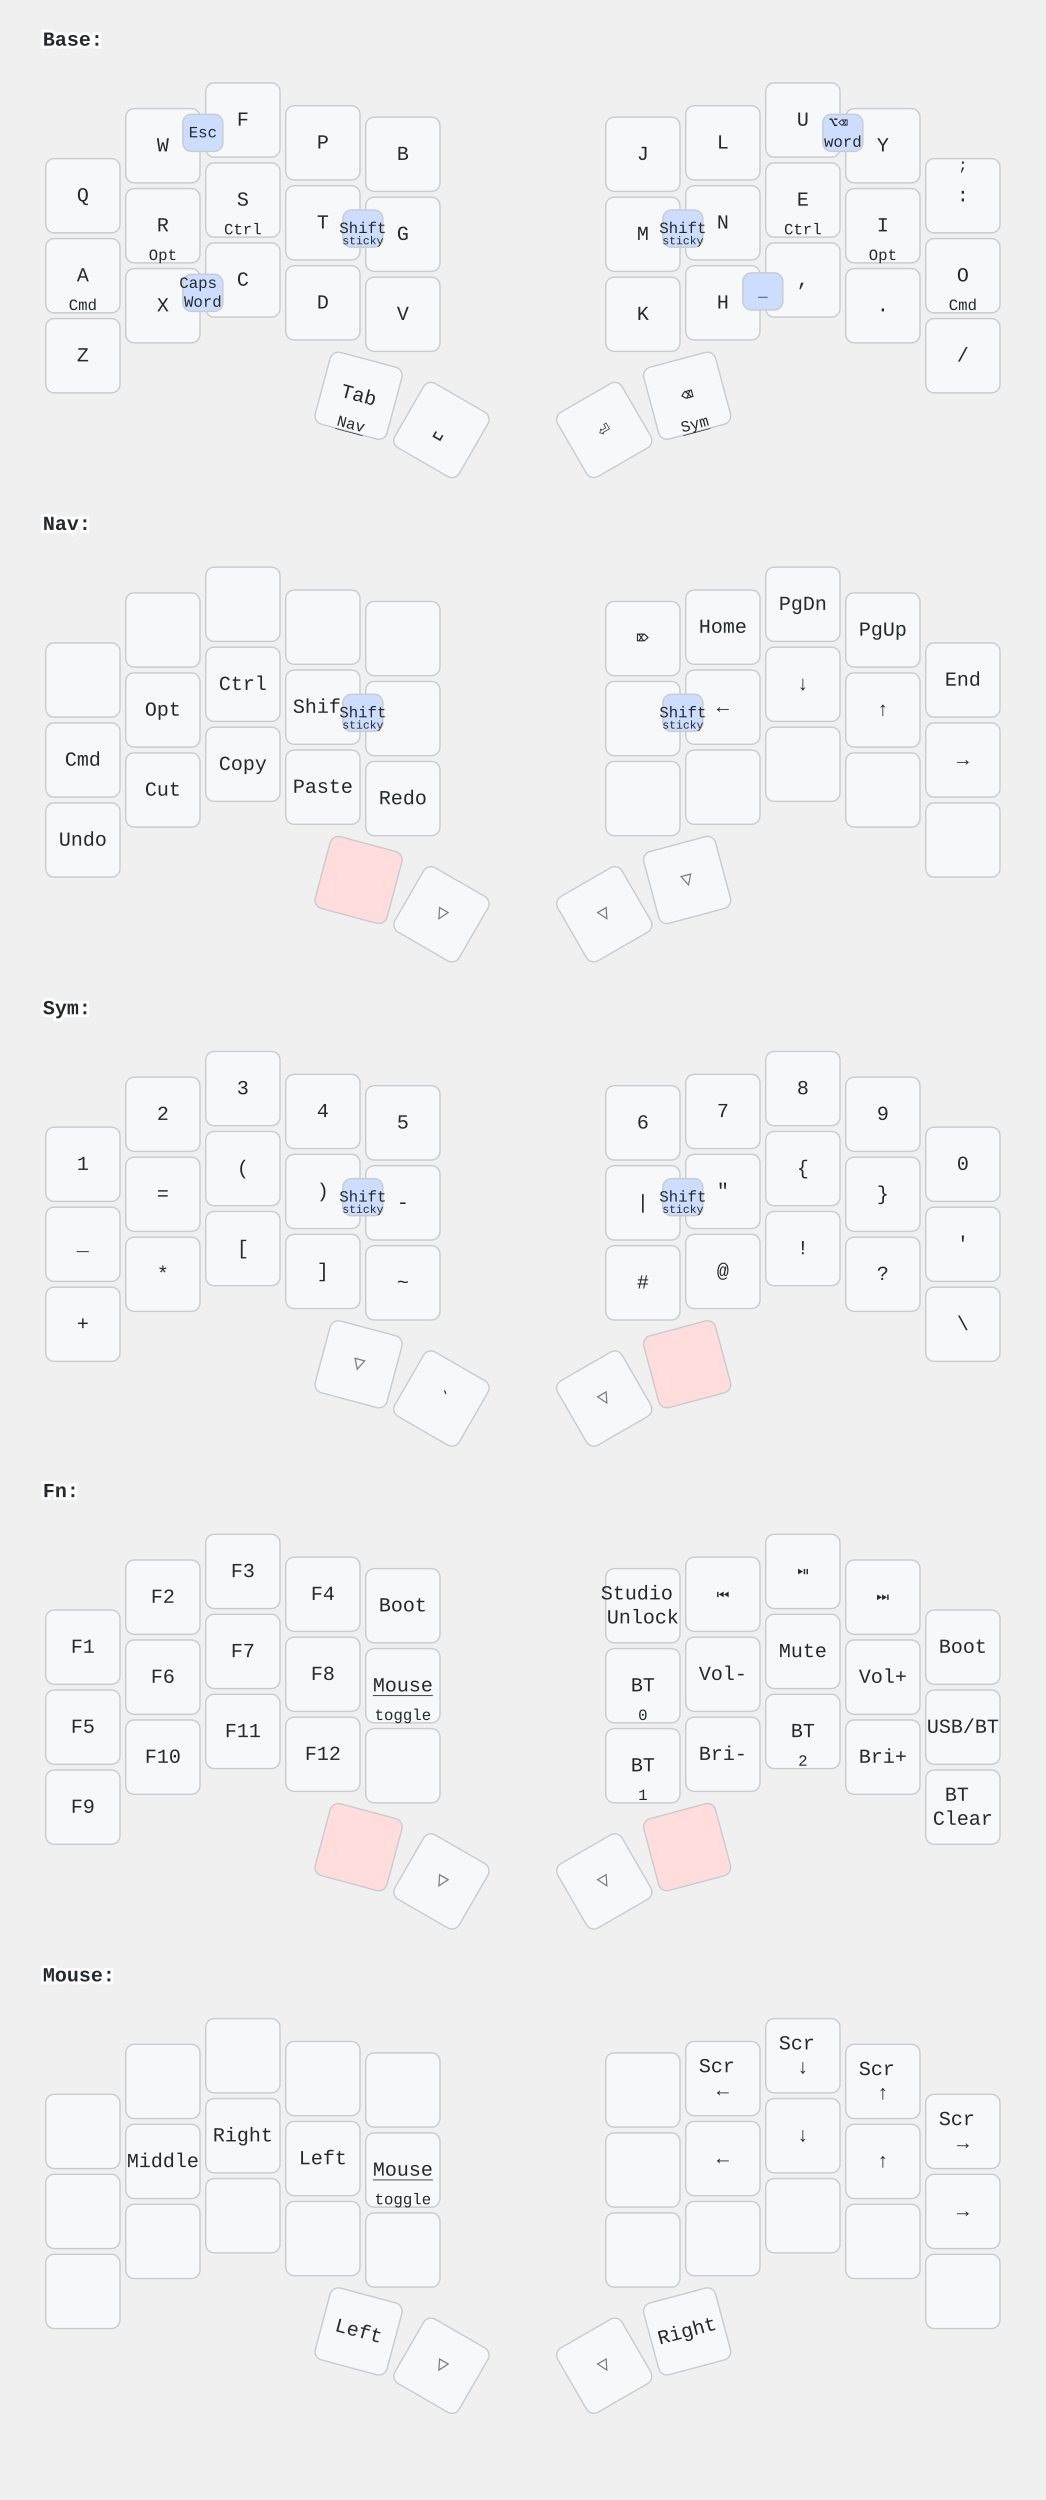
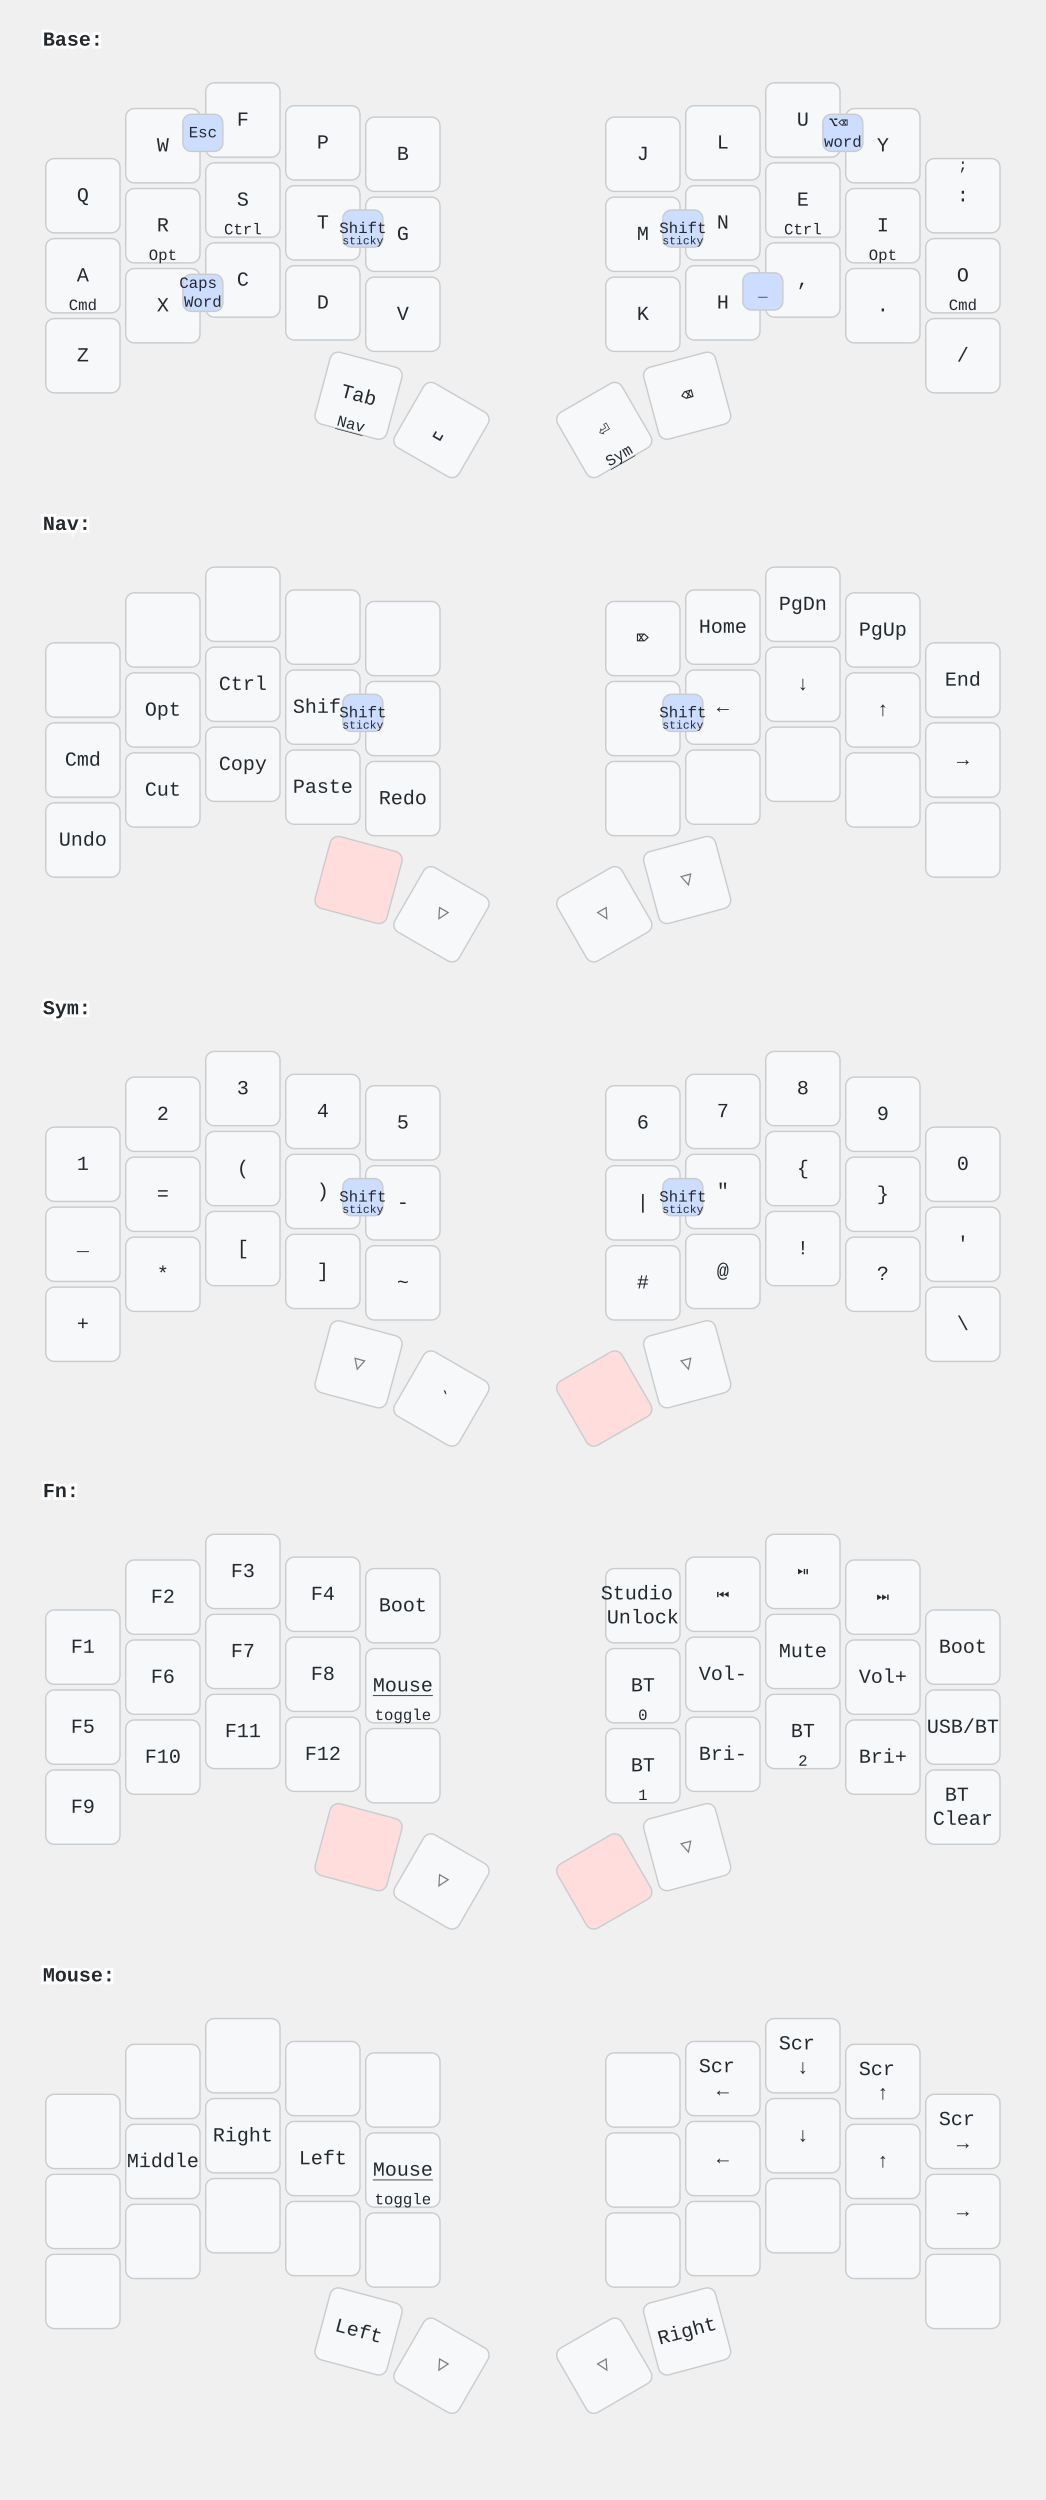
<svg xmlns="http://www.w3.org/2000/svg" width="732" height="1750" viewBox="0 0 732 1750" class="keymap">
  <style>/* inherit to force styles through use tags */
svg path {
    fill: inherit;
}

/* font and background color specifications */
svg.keymap {
    font-family: SFMono-Regular,Consolas,Liberation Mono,Menlo,monospace;
    font-size: 14px;
    font-kerning: normal;
    text-rendering: optimizeLegibility;
    fill: #24292e;
}

/* default key styling */
rect.key {
    fill: #f6f8fa;
}

rect.key, rect.combo {
    stroke: #c9cccf;
    stroke-width: 1;
}

/* default key side styling, only used is draw_key_sides is set */
rect.side {
    filter: brightness(90%);
}

/* color accent for combo boxes */
rect.combo, rect.combo-separate {
    fill: #cdf;
}

/* color accent for held keys */
rect.held, rect.combo.held {
    fill: #fdd;
}

/* color accent for ghost (optional) keys */
rect.ghost, rect.combo.ghost {
    stroke-dasharray: 4, 4;
    stroke-width: 2;
}

text {
    text-anchor: middle;
    dominant-baseline: middle;
}

/* styling for layer labels */
text.label {
    font-weight: bold;
    text-anchor: start;
    stroke: white;
    stroke-width: 4;
    paint-order: stroke;
}

/* styling for optional footer */
text.footer {
    text-anchor: end;
    dominant-baseline: auto;
    stroke: white;
    stroke-width: 4;
    paint-order: stroke;
}

/* styling for combo tap, and key non-tap label text */
text.combo, text.hold, text.shifted, text.left, text.right, text.tl, text.tr, text.bl, text.br {
    font-size: 11px;
}

text.hold, text.bl, text.br {
    text-anchor: middle;
    dominant-baseline: auto;
}

text.shifted, text.tl, text.tr {
    text-anchor: middle;
    dominant-baseline: hanging;
}

text.left, text.tl, text.bl {
    text-anchor: start;
}

text.right, text.tr, text.br {
    text-anchor: end;
}

text.layer-activator {
    text-decoration: underline;
}

/* styling for hold/shifted label text in combo box */
text.combo.hold, text.combo.shifted, text.combo.left, text.combo.right {
    font-size: 8px;
}

/* lighter symbol for transparent keys */
text.trans {
    fill: #7b7e81;
}

/* styling for combo dendrons */
path.combo {
    stroke-width: 1;
    stroke: gray;
    fill: none;
}

/* Start Tabler Icons Cleanup */
/* cannot use height/width with glyphs */
.icon-tabler &gt; path {
    fill: inherit;
    stroke: inherit;
    stroke-width: 2;
}
/* hide tabler's default box */
.icon-tabler &gt; path[stroke="none"][fill="none"] {
    visibility: hidden;
}
/* End Tabler Icons Cleanup */
</style>
  <g transform="translate(30, 0)" class="layer-Base">
    <text x="0" y="28" class="label" id="Base">Base:</text>
    <g transform="translate(0, 56)">
      <g transform="translate(28, 81)" class="key keypos-0">
        <rect rx="6" ry="6" x="-26" y="-26" width="52" height="52" class="key" />
        <text x="0" y="0" class="key tap">Q</text>
      </g>
      <g transform="translate(84, 46)" class="key keypos-1">
        <rect rx="6" ry="6" x="-26" y="-26" width="52" height="52" class="key" />
        <text x="0" y="0" class="key tap">W</text>
      </g>
      <g transform="translate(140, 28)" class="key keypos-2">
        <rect rx="6" ry="6" x="-26" y="-26" width="52" height="52" class="key" />
        <text x="0" y="0" class="key tap">F</text>
      </g>
      <g transform="translate(196, 44)" class="key keypos-3">
        <rect rx="6" ry="6" x="-26" y="-26" width="52" height="52" class="key" />
        <text x="0" y="0" class="key tap">P</text>
      </g>
      <g transform="translate(252, 52)" class="key keypos-4">
        <rect rx="6" ry="6" x="-26" y="-26" width="52" height="52" class="key" />
        <text x="0" y="0" class="key tap">B</text>
      </g>
      <g transform="translate(420, 52)" class="key keypos-5">
        <rect rx="6" ry="6" x="-26" y="-26" width="52" height="52" class="key" />
        <text x="0" y="0" class="key tap">J</text>
      </g>
      <g transform="translate(476, 44)" class="key keypos-6">
        <rect rx="6" ry="6" x="-26" y="-26" width="52" height="52" class="key" />
        <text x="0" y="0" class="key tap">L</text>
      </g>
      <g transform="translate(532, 28)" class="key keypos-7">
        <rect rx="6" ry="6" x="-26" y="-26" width="52" height="52" class="key" />
        <text x="0" y="0" class="key tap">U</text>
      </g>
      <g transform="translate(588, 46)" class="key keypos-8">
        <rect rx="6" ry="6" x="-26" y="-26" width="52" height="52" class="key" />
        <text x="0" y="0" class="key tap">Y</text>
      </g>
      <g transform="translate(644, 81)" class="key keypos-9">
        <rect rx="6" ry="6" x="-26" y="-26" width="52" height="52" class="key" />
        <text x="0" y="0" class="key tap">:</text>
        <text x="0" y="-24" class="key shifted">;</text>
      </g>
      <g transform="translate(28, 137)" class="key keypos-10">
        <rect rx="6" ry="6" x="-26" y="-26" width="52" height="52" class="key" />
        <text x="0" y="0" class="key tap">A</text>
        <text x="0" y="24" class="key hold">Cmd</text>
      </g>
      <g transform="translate(84, 102)" class="key keypos-11">
        <rect rx="6" ry="6" x="-26" y="-26" width="52" height="52" class="key" />
        <text x="0" y="0" class="key tap">R</text>
        <text x="0" y="24" class="key hold">Opt</text>
      </g>
      <g transform="translate(140, 84)" class="key keypos-12">
        <rect rx="6" ry="6" x="-26" y="-26" width="52" height="52" class="key" />
        <text x="0" y="0" class="key tap">S</text>
        <text x="0" y="24" class="key hold">Ctrl</text>
      </g>
      <g transform="translate(196, 100)" class="key keypos-13">
        <rect rx="6" ry="6" x="-26" y="-26" width="52" height="52" class="key" />
        <text x="0" y="0" class="key tap">T</text>
      </g>
      <g transform="translate(252, 108)" class="key keypos-14">
        <rect rx="6" ry="6" x="-26" y="-26" width="52" height="52" class="key" />
        <text x="0" y="0" class="key tap">G</text>
      </g>
      <g transform="translate(420, 108)" class="key keypos-15">
        <rect rx="6" ry="6" x="-26" y="-26" width="52" height="52" class="key" />
        <text x="0" y="0" class="key tap">M</text>
      </g>
      <g transform="translate(476, 100)" class="key keypos-16">
        <rect rx="6" ry="6" x="-26" y="-26" width="52" height="52" class="key" />
        <text x="0" y="0" class="key tap">N</text>
      </g>
      <g transform="translate(532, 84)" class="key keypos-17">
        <rect rx="6" ry="6" x="-26" y="-26" width="52" height="52" class="key" />
        <text x="0" y="0" class="key tap">E</text>
        <text x="0" y="24" class="key hold">Ctrl</text>
      </g>
      <g transform="translate(588, 102)" class="key keypos-18">
        <rect rx="6" ry="6" x="-26" y="-26" width="52" height="52" class="key" />
        <text x="0" y="0" class="key tap">I</text>
        <text x="0" y="24" class="key hold">Opt</text>
      </g>
      <g transform="translate(644, 137)" class="key keypos-19">
        <rect rx="6" ry="6" x="-26" y="-26" width="52" height="52" class="key" />
        <text x="0" y="0" class="key tap">O</text>
        <text x="0" y="24" class="key hold">Cmd</text>
      </g>
      <g transform="translate(28, 193)" class="key keypos-20">
        <rect rx="6" ry="6" x="-26" y="-26" width="52" height="52" class="key" />
        <text x="0" y="0" class="key tap">Z</text>
      </g>
      <g transform="translate(84, 158)" class="key keypos-21">
        <rect rx="6" ry="6" x="-26" y="-26" width="52" height="52" class="key" />
        <text x="0" y="0" class="key tap">X</text>
      </g>
      <g transform="translate(140, 140)" class="key keypos-22">
        <rect rx="6" ry="6" x="-26" y="-26" width="52" height="52" class="key" />
        <text x="0" y="0" class="key tap">C</text>
      </g>
      <g transform="translate(196, 156)" class="key keypos-23">
        <rect rx="6" ry="6" x="-26" y="-26" width="52" height="52" class="key" />
        <text x="0" y="0" class="key tap">D</text>
      </g>
      <g transform="translate(252, 164)" class="key keypos-24">
        <rect rx="6" ry="6" x="-26" y="-26" width="52" height="52" class="key" />
        <text x="0" y="0" class="key tap">V</text>
      </g>
      <g transform="translate(420, 164)" class="key keypos-25">
        <rect rx="6" ry="6" x="-26" y="-26" width="52" height="52" class="key" />
        <text x="0" y="0" class="key tap">K</text>
      </g>
      <g transform="translate(476, 156)" class="key keypos-26">
        <rect rx="6" ry="6" x="-26" y="-26" width="52" height="52" class="key" />
        <text x="0" y="0" class="key tap">H</text>
      </g>
      <g transform="translate(532, 140)" class="key keypos-27">
        <rect rx="6" ry="6" x="-26" y="-26" width="52" height="52" class="key" />
        <text x="0" y="0" class="key tap">,</text>
      </g>
      <g transform="translate(588, 158)" class="key keypos-28">
        <rect rx="6" ry="6" x="-26" y="-26" width="52" height="52" class="key" />
        <text x="0" y="0" class="key tap">.</text>
      </g>
      <g transform="translate(644, 193)" class="key keypos-29">
        <rect rx="6" ry="6" x="-26" y="-26" width="52" height="52" class="key" />
        <text x="0" y="0" class="key tap">/</text>
      </g>
      <g transform="translate(221, 221) rotate(15.0)" class="key keypos-30">
        <rect rx="6" ry="6" x="-26" y="-26" width="52" height="52" class="key" />
        <text x="0" y="0" class="key tap">Tab</text>
        <a href="#Nav">
          <text x="0" y="24" class="key hold layer-activator">Nav</text>
        </a>
      </g>
      <g transform="translate(279, 245) rotate(30.0)" class="key keypos-31">
        <rect rx="6" ry="6" x="-26" y="-26" width="52" height="52" class="key" />
        <text x="0" y="0" class="key tap">␣</text>
      </g>
      <g transform="translate(393, 245) rotate(-30.0)" class="key keypos-32">
        <rect rx="6" ry="6" x="-26" y="-26" width="52" height="52" class="key" />
        <text x="0" y="0" class="key tap">⏎</text>
-       </g>
-       <g transform="translate(451, 221) rotate(-15.0)" class="key keypos-33">
-         <rect rx="6" ry="6" x="-26" y="-26" width="52" height="52" class="key" />
-         <text x="0" y="0" class="key tap">⌫</text>
        <a href="#Sym">
          <text x="0" y="24" class="key hold layer-activator">Sym</text>
        </a>
+       </g>
+       <g transform="translate(451, 221) rotate(-15.0)" class="key keypos-33">
+         <rect rx="6" ry="6" x="-26" y="-26" width="52" height="52" class="key" />
+         <text x="0" y="0" class="key tap">⌫</text>
      </g>
      <g class="combo combopos-0">
        <rect rx="6" ry="6" x="210" y="91" width="28" height="26" class="combo" />
        <text x="224" y="104" class="combo tap">Shift</text>
        <text x="224" y="115" class="combo hold">sticky</text>
      </g>
      <g class="combo combopos-1">
        <rect rx="6" ry="6" x="434" y="91" width="28" height="26" class="combo" />
        <text x="448" y="104" class="combo tap">Shift</text>
        <text x="448" y="115" class="combo hold">sticky</text>
      </g>
      <g class="combo combopos-2">
        <rect rx="6" ry="6" x="98" y="24" width="28" height="26" class="combo" />
        <text x="112" y="37" class="combo tap">Esc</text>
      </g>
      <g class="combo combopos-3">
        <rect rx="6" ry="6" x="490" y="135" width="28" height="26" class="combo" />
        <text x="504" y="148" class="combo tap">_</text>
      </g>
      <g class="combo combopos-4">
        <rect rx="6" ry="6" x="98" y="136" width="28" height="26" class="combo" />
        <text x="112" y="149" class="combo tap">
          <tspan x="112" dy="-0.6em">Caps</tspan>
          <tspan x="112" dy="1.2em">Word</tspan>
        </text>
      </g>
      <g class="combo combopos-5">
        <rect rx="6" ry="6" x="546" y="24" width="28" height="26" class="combo" />
        <text x="560" y="37" class="combo tap">
          <tspan x="560" dy="-0.6em">⌥⌫</tspan>
          <tspan x="560" dy="1.2em">word</tspan>
        </text>
      </g>
    </g>
  </g>
  <g transform="translate(30, 339)" class="layer-Nav">
    <text x="0" y="28" class="label" id="Nav">Nav:</text>
    <g transform="translate(0, 56)">
      <g transform="translate(28, 81)" class="key keypos-0">
        <rect rx="6" ry="6" x="-26" y="-26" width="52" height="52" class="key" />
      </g>
      <g transform="translate(84, 46)" class="key keypos-1">
        <rect rx="6" ry="6" x="-26" y="-26" width="52" height="52" class="key" />
      </g>
      <g transform="translate(140, 28)" class="key keypos-2">
        <rect rx="6" ry="6" x="-26" y="-26" width="52" height="52" class="key" />
      </g>
      <g transform="translate(196, 44)" class="key keypos-3">
        <rect rx="6" ry="6" x="-26" y="-26" width="52" height="52" class="key" />
      </g>
      <g transform="translate(252, 52)" class="key keypos-4">
        <rect rx="6" ry="6" x="-26" y="-26" width="52" height="52" class="key" />
      </g>
      <g transform="translate(420, 52)" class="key keypos-5">
        <rect rx="6" ry="6" x="-26" y="-26" width="52" height="52" class="key" />
        <text x="0" y="0" class="key tap">⌦</text>
      </g>
      <g transform="translate(476, 44)" class="key keypos-6">
        <rect rx="6" ry="6" x="-26" y="-26" width="52" height="52" class="key" />
        <text x="0" y="0" class="key tap">Home</text>
      </g>
      <g transform="translate(532, 28)" class="key keypos-7">
        <rect rx="6" ry="6" x="-26" y="-26" width="52" height="52" class="key" />
        <text x="0" y="0" class="key tap">PgDn</text>
      </g>
      <g transform="translate(588, 46)" class="key keypos-8">
        <rect rx="6" ry="6" x="-26" y="-26" width="52" height="52" class="key" />
        <text x="0" y="0" class="key tap">PgUp</text>
      </g>
      <g transform="translate(644, 81)" class="key keypos-9">
        <rect rx="6" ry="6" x="-26" y="-26" width="52" height="52" class="key" />
        <text x="0" y="0" class="key tap">End</text>
      </g>
      <g transform="translate(28, 137)" class="key keypos-10">
        <rect rx="6" ry="6" x="-26" y="-26" width="52" height="52" class="key" />
        <text x="0" y="0" class="key tap">Cmd</text>
      </g>
      <g transform="translate(84, 102)" class="key keypos-11">
        <rect rx="6" ry="6" x="-26" y="-26" width="52" height="52" class="key" />
        <text x="0" y="0" class="key tap">Opt</text>
      </g>
      <g transform="translate(140, 84)" class="key keypos-12">
        <rect rx="6" ry="6" x="-26" y="-26" width="52" height="52" class="key" />
        <text x="0" y="0" class="key tap">Ctrl</text>
      </g>
      <g transform="translate(196, 100)" class="key keypos-13">
        <rect rx="6" ry="6" x="-26" y="-26" width="52" height="52" class="key" />
        <text x="0" y="0" class="key tap">Shift</text>
      </g>
      <g transform="translate(252, 108)" class="key keypos-14">
        <rect rx="6" ry="6" x="-26" y="-26" width="52" height="52" class="key" />
      </g>
      <g transform="translate(420, 108)" class="key keypos-15">
        <rect rx="6" ry="6" x="-26" y="-26" width="52" height="52" class="key" />
      </g>
      <g transform="translate(476, 100)" class="key keypos-16">
        <rect rx="6" ry="6" x="-26" y="-26" width="52" height="52" class="key" />
        <text x="0" y="0" class="key tap">←</text>
      </g>
      <g transform="translate(532, 84)" class="key keypos-17">
        <rect rx="6" ry="6" x="-26" y="-26" width="52" height="52" class="key" />
        <text x="0" y="0" class="key tap">↓</text>
      </g>
      <g transform="translate(588, 102)" class="key keypos-18">
        <rect rx="6" ry="6" x="-26" y="-26" width="52" height="52" class="key" />
        <text x="0" y="0" class="key tap">↑</text>
      </g>
      <g transform="translate(644, 137)" class="key keypos-19">
        <rect rx="6" ry="6" x="-26" y="-26" width="52" height="52" class="key" />
        <text x="0" y="0" class="key tap">→</text>
      </g>
      <g transform="translate(28, 193)" class="key keypos-20">
        <rect rx="6" ry="6" x="-26" y="-26" width="52" height="52" class="key" />
        <text x="0" y="0" class="key tap">Undo</text>
      </g>
      <g transform="translate(84, 158)" class="key keypos-21">
        <rect rx="6" ry="6" x="-26" y="-26" width="52" height="52" class="key" />
        <text x="0" y="0" class="key tap">Cut</text>
      </g>
      <g transform="translate(140, 140)" class="key keypos-22">
        <rect rx="6" ry="6" x="-26" y="-26" width="52" height="52" class="key" />
        <text x="0" y="0" class="key tap">Copy</text>
      </g>
      <g transform="translate(196, 156)" class="key keypos-23">
        <rect rx="6" ry="6" x="-26" y="-26" width="52" height="52" class="key" />
        <text x="0" y="0" class="key tap">Paste</text>
      </g>
      <g transform="translate(252, 164)" class="key keypos-24">
        <rect rx="6" ry="6" x="-26" y="-26" width="52" height="52" class="key" />
        <text x="0" y="0" class="key tap">Redo</text>
      </g>
      <g transform="translate(420, 164)" class="key keypos-25">
        <rect rx="6" ry="6" x="-26" y="-26" width="52" height="52" class="key" />
      </g>
      <g transform="translate(476, 156)" class="key keypos-26">
        <rect rx="6" ry="6" x="-26" y="-26" width="52" height="52" class="key" />
      </g>
      <g transform="translate(532, 140)" class="key keypos-27">
        <rect rx="6" ry="6" x="-26" y="-26" width="52" height="52" class="key" />
      </g>
      <g transform="translate(588, 158)" class="key keypos-28">
        <rect rx="6" ry="6" x="-26" y="-26" width="52" height="52" class="key" />
      </g>
      <g transform="translate(644, 193)" class="key keypos-29">
        <rect rx="6" ry="6" x="-26" y="-26" width="52" height="52" class="key" />
      </g>
      <g transform="translate(221, 221) rotate(15.0)" class="key held keypos-30">
        <rect rx="6" ry="6" x="-26" y="-26" width="52" height="52" class="key held" />
      </g>
      <g transform="translate(279, 245) rotate(30.0)" class="key trans keypos-31">
        <rect rx="6" ry="6" x="-26" y="-26" width="52" height="52" class="key trans" />
        <text x="0" y="0" class="key trans tap">▽</text>
      </g>
      <g transform="translate(393, 245) rotate(-30.0)" class="key trans keypos-32">
        <rect rx="6" ry="6" x="-26" y="-26" width="52" height="52" class="key trans" />
        <text x="0" y="0" class="key trans tap">▽</text>
      </g>
      <g transform="translate(451, 221) rotate(-15.0)" class="key trans keypos-33">
        <rect rx="6" ry="6" x="-26" y="-26" width="52" height="52" class="key trans" />
        <text x="0" y="0" class="key trans tap">▽</text>
      </g>
      <g class="combo combopos-0">
        <rect rx="6" ry="6" x="210" y="91" width="28" height="26" class="combo" />
        <text x="224" y="104" class="combo tap">Shift</text>
        <text x="224" y="115" class="combo hold">sticky</text>
      </g>
      <g class="combo combopos-1">
        <rect rx="6" ry="6" x="434" y="91" width="28" height="26" class="combo" />
        <text x="448" y="104" class="combo tap">Shift</text>
        <text x="448" y="115" class="combo hold">sticky</text>
      </g>
    </g>
  </g>
  <g transform="translate(30, 678)" class="layer-Sym">
    <text x="0" y="28" class="label" id="Sym">Sym:</text>
    <g transform="translate(0, 56)">
      <g transform="translate(28, 81)" class="key keypos-0">
        <rect rx="6" ry="6" x="-26" y="-26" width="52" height="52" class="key" />
        <text x="0" y="0" class="key tap">1</text>
      </g>
      <g transform="translate(84, 46)" class="key keypos-1">
        <rect rx="6" ry="6" x="-26" y="-26" width="52" height="52" class="key" />
        <text x="0" y="0" class="key tap">2</text>
      </g>
      <g transform="translate(140, 28)" class="key keypos-2">
        <rect rx="6" ry="6" x="-26" y="-26" width="52" height="52" class="key" />
        <text x="0" y="0" class="key tap">3</text>
      </g>
      <g transform="translate(196, 44)" class="key keypos-3">
        <rect rx="6" ry="6" x="-26" y="-26" width="52" height="52" class="key" />
        <text x="0" y="0" class="key tap">4</text>
      </g>
      <g transform="translate(252, 52)" class="key keypos-4">
        <rect rx="6" ry="6" x="-26" y="-26" width="52" height="52" class="key" />
        <text x="0" y="0" class="key tap">5</text>
      </g>
      <g transform="translate(420, 52)" class="key keypos-5">
        <rect rx="6" ry="6" x="-26" y="-26" width="52" height="52" class="key" />
        <text x="0" y="0" class="key tap">6</text>
      </g>
      <g transform="translate(476, 44)" class="key keypos-6">
        <rect rx="6" ry="6" x="-26" y="-26" width="52" height="52" class="key" />
        <text x="0" y="0" class="key tap">7</text>
      </g>
      <g transform="translate(532, 28)" class="key keypos-7">
        <rect rx="6" ry="6" x="-26" y="-26" width="52" height="52" class="key" />
        <text x="0" y="0" class="key tap">8</text>
      </g>
      <g transform="translate(588, 46)" class="key keypos-8">
        <rect rx="6" ry="6" x="-26" y="-26" width="52" height="52" class="key" />
        <text x="0" y="0" class="key tap">9</text>
      </g>
      <g transform="translate(644, 81)" class="key keypos-9">
        <rect rx="6" ry="6" x="-26" y="-26" width="52" height="52" class="key" />
        <text x="0" y="0" class="key tap">0</text>
      </g>
      <g transform="translate(28, 137)" class="key keypos-10">
        <rect rx="6" ry="6" x="-26" y="-26" width="52" height="52" class="key" />
        <text x="0" y="0" class="key tap">_</text>
      </g>
      <g transform="translate(84, 102)" class="key keypos-11">
        <rect rx="6" ry="6" x="-26" y="-26" width="52" height="52" class="key" />
        <text x="0" y="0" class="key tap">=</text>
      </g>
      <g transform="translate(140, 84)" class="key keypos-12">
        <rect rx="6" ry="6" x="-26" y="-26" width="52" height="52" class="key" />
        <text x="0" y="0" class="key tap">(</text>
      </g>
      <g transform="translate(196, 100)" class="key keypos-13">
        <rect rx="6" ry="6" x="-26" y="-26" width="52" height="52" class="key" />
        <text x="0" y="0" class="key tap">)</text>
      </g>
      <g transform="translate(252, 108)" class="key keypos-14">
        <rect rx="6" ry="6" x="-26" y="-26" width="52" height="52" class="key" />
        <text x="0" y="0" class="key tap">-</text>
      </g>
      <g transform="translate(420, 108)" class="key keypos-15">
        <rect rx="6" ry="6" x="-26" y="-26" width="52" height="52" class="key" />
        <text x="0" y="0" class="key tap">|</text>
      </g>
      <g transform="translate(476, 100)" class="key keypos-16">
        <rect rx="6" ry="6" x="-26" y="-26" width="52" height="52" class="key" />
        <text x="0" y="0" class="key tap">"</text>
      </g>
      <g transform="translate(532, 84)" class="key keypos-17">
        <rect rx="6" ry="6" x="-26" y="-26" width="52" height="52" class="key" />
        <text x="0" y="0" class="key tap">{</text>
      </g>
      <g transform="translate(588, 102)" class="key keypos-18">
        <rect rx="6" ry="6" x="-26" y="-26" width="52" height="52" class="key" />
        <text x="0" y="0" class="key tap">}</text>
      </g>
      <g transform="translate(644, 137)" class="key keypos-19">
        <rect rx="6" ry="6" x="-26" y="-26" width="52" height="52" class="key" />
        <text x="0" y="0" class="key tap">'</text>
      </g>
      <g transform="translate(28, 193)" class="key keypos-20">
        <rect rx="6" ry="6" x="-26" y="-26" width="52" height="52" class="key" />
        <text x="0" y="0" class="key tap">+</text>
      </g>
      <g transform="translate(84, 158)" class="key keypos-21">
        <rect rx="6" ry="6" x="-26" y="-26" width="52" height="52" class="key" />
        <text x="0" y="0" class="key tap">*</text>
      </g>
      <g transform="translate(140, 140)" class="key keypos-22">
        <rect rx="6" ry="6" x="-26" y="-26" width="52" height="52" class="key" />
        <text x="0" y="0" class="key tap">[</text>
      </g>
      <g transform="translate(196, 156)" class="key keypos-23">
        <rect rx="6" ry="6" x="-26" y="-26" width="52" height="52" class="key" />
        <text x="0" y="0" class="key tap">]</text>
      </g>
      <g transform="translate(252, 164)" class="key keypos-24">
        <rect rx="6" ry="6" x="-26" y="-26" width="52" height="52" class="key" />
        <text x="0" y="0" class="key tap">~</text>
      </g>
      <g transform="translate(420, 164)" class="key keypos-25">
        <rect rx="6" ry="6" x="-26" y="-26" width="52" height="52" class="key" />
        <text x="0" y="0" class="key tap">#</text>
      </g>
      <g transform="translate(476, 156)" class="key keypos-26">
        <rect rx="6" ry="6" x="-26" y="-26" width="52" height="52" class="key" />
        <text x="0" y="0" class="key tap">@</text>
      </g>
      <g transform="translate(532, 140)" class="key keypos-27">
        <rect rx="6" ry="6" x="-26" y="-26" width="52" height="52" class="key" />
        <text x="0" y="0" class="key tap">!</text>
      </g>
      <g transform="translate(588, 158)" class="key keypos-28">
        <rect rx="6" ry="6" x="-26" y="-26" width="52" height="52" class="key" />
        <text x="0" y="0" class="key tap">?</text>
      </g>
      <g transform="translate(644, 193)" class="key keypos-29">
        <rect rx="6" ry="6" x="-26" y="-26" width="52" height="52" class="key" />
        <text x="0" y="0" class="key tap">\</text>
      </g>
      <g transform="translate(221, 221) rotate(15.0)" class="key trans keypos-30">
        <rect rx="6" ry="6" x="-26" y="-26" width="52" height="52" class="key trans" />
        <text x="0" y="0" class="key trans tap">▽</text>
      </g>
      <g transform="translate(279, 245) rotate(30.0)" class="key keypos-31">
        <rect rx="6" ry="6" x="-26" y="-26" width="52" height="52" class="key" />
        <text x="0" y="0" class="key tap">`</text>
      </g>
-       <g transform="translate(393, 245) rotate(-30.0)" class="key trans keypos-32">
+       <g transform="translate(393, 245) rotate(-30.0)" class="key held keypos-32">
+         <rect rx="6" ry="6" x="-26" y="-26" width="52" height="52" class="key held" />
+       </g>
+       <g transform="translate(451, 221) rotate(-15.0)" class="key trans keypos-33">
        <rect rx="6" ry="6" x="-26" y="-26" width="52" height="52" class="key trans" />
        <text x="0" y="0" class="key trans tap">▽</text>
-       </g>
-       <g transform="translate(451, 221) rotate(-15.0)" class="key held keypos-33">
-         <rect rx="6" ry="6" x="-26" y="-26" width="52" height="52" class="key held" />
      </g>
      <g class="combo combopos-0">
        <rect rx="6" ry="6" x="210" y="91" width="28" height="26" class="combo" />
        <text x="224" y="104" class="combo tap">Shift</text>
        <text x="224" y="115" class="combo hold">sticky</text>
      </g>
      <g class="combo combopos-1">
        <rect rx="6" ry="6" x="434" y="91" width="28" height="26" class="combo" />
        <text x="448" y="104" class="combo tap">Shift</text>
        <text x="448" y="115" class="combo hold">sticky</text>
      </g>
    </g>
  </g>
  <g transform="translate(30, 1016)" class="layer-Fn">
    <text x="0" y="28" class="label" id="Fn">Fn:</text>
    <g transform="translate(0, 56)">
      <g transform="translate(28, 81)" class="key keypos-0">
        <rect rx="6" ry="6" x="-26" y="-26" width="52" height="52" class="key" />
        <text x="0" y="0" class="key tap">F1</text>
      </g>
      <g transform="translate(84, 46)" class="key keypos-1">
        <rect rx="6" ry="6" x="-26" y="-26" width="52" height="52" class="key" />
        <text x="0" y="0" class="key tap">F2</text>
      </g>
      <g transform="translate(140, 28)" class="key keypos-2">
        <rect rx="6" ry="6" x="-26" y="-26" width="52" height="52" class="key" />
        <text x="0" y="0" class="key tap">F3</text>
      </g>
      <g transform="translate(196, 44)" class="key keypos-3">
        <rect rx="6" ry="6" x="-26" y="-26" width="52" height="52" class="key" />
        <text x="0" y="0" class="key tap">F4</text>
      </g>
      <g transform="translate(252, 52)" class="key keypos-4">
        <rect rx="6" ry="6" x="-26" y="-26" width="52" height="52" class="key" />
        <text x="0" y="0" class="key tap">Boot</text>
      </g>
      <g transform="translate(420, 52)" class="key keypos-5">
        <rect rx="6" ry="6" x="-26" y="-26" width="52" height="52" class="key" />
        <text x="0" y="0" class="key tap">
          <tspan x="0" dy="-0.6em">Studio</tspan>
          <tspan x="0" dy="1.2em">Unlock</tspan>
        </text>
      </g>
      <g transform="translate(476, 44)" class="key keypos-6">
        <rect rx="6" ry="6" x="-26" y="-26" width="52" height="52" class="key" />
        <text x="0" y="0" class="key tap">⏮</text>
      </g>
      <g transform="translate(532, 28)" class="key keypos-7">
        <rect rx="6" ry="6" x="-26" y="-26" width="52" height="52" class="key" />
        <text x="0" y="0" class="key tap">⏯</text>
      </g>
      <g transform="translate(588, 46)" class="key keypos-8">
        <rect rx="6" ry="6" x="-26" y="-26" width="52" height="52" class="key" />
        <text x="0" y="0" class="key tap">⏭</text>
      </g>
      <g transform="translate(644, 81)" class="key keypos-9">
        <rect rx="6" ry="6" x="-26" y="-26" width="52" height="52" class="key" />
        <text x="0" y="0" class="key tap">Boot</text>
      </g>
      <g transform="translate(28, 137)" class="key keypos-10">
        <rect rx="6" ry="6" x="-26" y="-26" width="52" height="52" class="key" />
        <text x="0" y="0" class="key tap">F5</text>
      </g>
      <g transform="translate(84, 102)" class="key keypos-11">
        <rect rx="6" ry="6" x="-26" y="-26" width="52" height="52" class="key" />
        <text x="0" y="0" class="key tap">F6</text>
      </g>
      <g transform="translate(140, 84)" class="key keypos-12">
        <rect rx="6" ry="6" x="-26" y="-26" width="52" height="52" class="key" />
        <text x="0" y="0" class="key tap">F7</text>
      </g>
      <g transform="translate(196, 100)" class="key keypos-13">
        <rect rx="6" ry="6" x="-26" y="-26" width="52" height="52" class="key" />
        <text x="0" y="0" class="key tap">F8</text>
      </g>
      <g transform="translate(252, 108)" class="key keypos-14">
        <rect rx="6" ry="6" x="-26" y="-26" width="52" height="52" class="key" />
        <a href="#Mouse">
          <text x="0" y="0" class="key tap layer-activator">Mouse</text>
        </a>
        <text x="0" y="24" class="key hold">toggle</text>
      </g>
      <g transform="translate(420, 108)" class="key keypos-15">
        <rect rx="6" ry="6" x="-26" y="-26" width="52" height="52" class="key" />
        <text x="0" y="0" class="key tap">BT</text>
        <text x="0" y="24" class="key hold">0</text>
      </g>
      <g transform="translate(476, 100)" class="key keypos-16">
        <rect rx="6" ry="6" x="-26" y="-26" width="52" height="52" class="key" />
        <text x="0" y="0" class="key tap">Vol-</text>
      </g>
      <g transform="translate(532, 84)" class="key keypos-17">
        <rect rx="6" ry="6" x="-26" y="-26" width="52" height="52" class="key" />
        <text x="0" y="0" class="key tap">Mute</text>
      </g>
      <g transform="translate(588, 102)" class="key keypos-18">
        <rect rx="6" ry="6" x="-26" y="-26" width="52" height="52" class="key" />
        <text x="0" y="0" class="key tap">Vol+</text>
      </g>
      <g transform="translate(644, 137)" class="key keypos-19">
        <rect rx="6" ry="6" x="-26" y="-26" width="52" height="52" class="key" />
        <text x="0" y="0" class="key tap">USB/BT</text>
      </g>
      <g transform="translate(28, 193)" class="key keypos-20">
        <rect rx="6" ry="6" x="-26" y="-26" width="52" height="52" class="key" />
        <text x="0" y="0" class="key tap">F9</text>
      </g>
      <g transform="translate(84, 158)" class="key keypos-21">
        <rect rx="6" ry="6" x="-26" y="-26" width="52" height="52" class="key" />
        <text x="0" y="0" class="key tap">F10</text>
      </g>
      <g transform="translate(140, 140)" class="key keypos-22">
        <rect rx="6" ry="6" x="-26" y="-26" width="52" height="52" class="key" />
        <text x="0" y="0" class="key tap">F11</text>
      </g>
      <g transform="translate(196, 156)" class="key keypos-23">
        <rect rx="6" ry="6" x="-26" y="-26" width="52" height="52" class="key" />
        <text x="0" y="0" class="key tap">F12</text>
      </g>
      <g transform="translate(252, 164)" class="key keypos-24">
        <rect rx="6" ry="6" x="-26" y="-26" width="52" height="52" class="key" />
      </g>
      <g transform="translate(420, 164)" class="key keypos-25">
        <rect rx="6" ry="6" x="-26" y="-26" width="52" height="52" class="key" />
        <text x="0" y="0" class="key tap">BT</text>
        <text x="0" y="24" class="key hold">1</text>
      </g>
      <g transform="translate(476, 156)" class="key keypos-26">
        <rect rx="6" ry="6" x="-26" y="-26" width="52" height="52" class="key" />
        <text x="0" y="0" class="key tap">Bri-</text>
      </g>
      <g transform="translate(532, 140)" class="key keypos-27">
        <rect rx="6" ry="6" x="-26" y="-26" width="52" height="52" class="key" />
        <text x="0" y="0" class="key tap">BT</text>
        <text x="0" y="24" class="key hold">2</text>
      </g>
      <g transform="translate(588, 158)" class="key keypos-28">
        <rect rx="6" ry="6" x="-26" y="-26" width="52" height="52" class="key" />
        <text x="0" y="0" class="key tap">Bri+</text>
      </g>
      <g transform="translate(644, 193)" class="key keypos-29">
        <rect rx="6" ry="6" x="-26" y="-26" width="52" height="52" class="key" />
        <text x="0" y="0" class="key tap">
          <tspan x="0" dy="-0.6em">BT</tspan>
          <tspan x="0" dy="1.2em">Clear</tspan>
        </text>
      </g>
      <g transform="translate(221, 221) rotate(15.0)" class="key held keypos-30">
        <rect rx="6" ry="6" x="-26" y="-26" width="52" height="52" class="key held" />
      </g>
      <g transform="translate(279, 245) rotate(30.0)" class="key trans keypos-31">
        <rect rx="6" ry="6" x="-26" y="-26" width="52" height="52" class="key trans" />
        <text x="0" y="0" class="key trans tap">▽</text>
      </g>
-       <g transform="translate(393, 245) rotate(-30.0)" class="key trans keypos-32">
+       <g transform="translate(393, 245) rotate(-30.0)" class="key held keypos-32">
+         <rect rx="6" ry="6" x="-26" y="-26" width="52" height="52" class="key held" />
+       </g>
+       <g transform="translate(451, 221) rotate(-15.0)" class="key trans keypos-33">
        <rect rx="6" ry="6" x="-26" y="-26" width="52" height="52" class="key trans" />
        <text x="0" y="0" class="key trans tap">▽</text>
-       </g>
-       <g transform="translate(451, 221) rotate(-15.0)" class="key held keypos-33">
-         <rect rx="6" ry="6" x="-26" y="-26" width="52" height="52" class="key held" />
      </g>
    </g>
  </g>
  <g transform="translate(30, 1355)" class="layer-Mouse">
    <text x="0" y="28" class="label" id="Mouse">Mouse:</text>
    <g transform="translate(0, 56)">
      <g transform="translate(28, 81)" class="key keypos-0">
        <rect rx="6" ry="6" x="-26" y="-26" width="52" height="52" class="key" />
      </g>
      <g transform="translate(84, 46)" class="key keypos-1">
        <rect rx="6" ry="6" x="-26" y="-26" width="52" height="52" class="key" />
      </g>
      <g transform="translate(140, 28)" class="key keypos-2">
        <rect rx="6" ry="6" x="-26" y="-26" width="52" height="52" class="key" />
      </g>
      <g transform="translate(196, 44)" class="key keypos-3">
        <rect rx="6" ry="6" x="-26" y="-26" width="52" height="52" class="key" />
      </g>
      <g transform="translate(252, 52)" class="key keypos-4">
        <rect rx="6" ry="6" x="-26" y="-26" width="52" height="52" class="key" />
      </g>
      <g transform="translate(420, 52)" class="key keypos-5">
        <rect rx="6" ry="6" x="-26" y="-26" width="52" height="52" class="key" />
      </g>
      <g transform="translate(476, 44)" class="key keypos-6">
        <rect rx="6" ry="6" x="-26" y="-26" width="52" height="52" class="key" />
        <text x="0" y="0" class="key tap">
          <tspan x="0" dy="-0.6em">Scr</tspan>
          <tspan x="0" dy="1.2em">←</tspan>
        </text>
      </g>
      <g transform="translate(532, 28)" class="key keypos-7">
        <rect rx="6" ry="6" x="-26" y="-26" width="52" height="52" class="key" />
        <text x="0" y="0" class="key tap">
          <tspan x="0" dy="-0.6em">Scr</tspan>
          <tspan x="0" dy="1.2em">↓</tspan>
        </text>
      </g>
      <g transform="translate(588, 46)" class="key keypos-8">
        <rect rx="6" ry="6" x="-26" y="-26" width="52" height="52" class="key" />
        <text x="0" y="0" class="key tap">
          <tspan x="0" dy="-0.6em">Scr</tspan>
          <tspan x="0" dy="1.2em">↑</tspan>
        </text>
      </g>
      <g transform="translate(644, 81)" class="key keypos-9">
        <rect rx="6" ry="6" x="-26" y="-26" width="52" height="52" class="key" />
        <text x="0" y="0" class="key tap">
          <tspan x="0" dy="-0.6em">Scr</tspan>
          <tspan x="0" dy="1.2em">→</tspan>
        </text>
      </g>
      <g transform="translate(28, 137)" class="key keypos-10">
        <rect rx="6" ry="6" x="-26" y="-26" width="52" height="52" class="key" />
      </g>
      <g transform="translate(84, 102)" class="key keypos-11">
        <rect rx="6" ry="6" x="-26" y="-26" width="52" height="52" class="key" />
        <text x="0" y="0" class="key tap">Middle</text>
      </g>
      <g transform="translate(140, 84)" class="key keypos-12">
        <rect rx="6" ry="6" x="-26" y="-26" width="52" height="52" class="key" />
        <text x="0" y="0" class="key tap">Right</text>
      </g>
      <g transform="translate(196, 100)" class="key keypos-13">
        <rect rx="6" ry="6" x="-26" y="-26" width="52" height="52" class="key" />
        <text x="0" y="0" class="key tap">Left</text>
      </g>
      <g transform="translate(252, 108)" class="key keypos-14">
        <rect rx="6" ry="6" x="-26" y="-26" width="52" height="52" class="key" />
        <a href="#Mouse">
          <text x="0" y="0" class="key tap layer-activator">Mouse</text>
        </a>
        <text x="0" y="24" class="key hold">toggle</text>
      </g>
      <g transform="translate(420, 108)" class="key keypos-15">
        <rect rx="6" ry="6" x="-26" y="-26" width="52" height="52" class="key" />
      </g>
      <g transform="translate(476, 100)" class="key keypos-16">
        <rect rx="6" ry="6" x="-26" y="-26" width="52" height="52" class="key" />
        <text x="0" y="0" class="key tap">←</text>
      </g>
      <g transform="translate(532, 84)" class="key keypos-17">
        <rect rx="6" ry="6" x="-26" y="-26" width="52" height="52" class="key" />
        <text x="0" y="0" class="key tap">↓</text>
      </g>
      <g transform="translate(588, 102)" class="key keypos-18">
        <rect rx="6" ry="6" x="-26" y="-26" width="52" height="52" class="key" />
        <text x="0" y="0" class="key tap">↑</text>
      </g>
      <g transform="translate(644, 137)" class="key keypos-19">
        <rect rx="6" ry="6" x="-26" y="-26" width="52" height="52" class="key" />
        <text x="0" y="0" class="key tap">→</text>
      </g>
      <g transform="translate(28, 193)" class="key keypos-20">
        <rect rx="6" ry="6" x="-26" y="-26" width="52" height="52" class="key" />
      </g>
      <g transform="translate(84, 158)" class="key keypos-21">
        <rect rx="6" ry="6" x="-26" y="-26" width="52" height="52" class="key" />
      </g>
      <g transform="translate(140, 140)" class="key keypos-22">
        <rect rx="6" ry="6" x="-26" y="-26" width="52" height="52" class="key" />
      </g>
      <g transform="translate(196, 156)" class="key keypos-23">
        <rect rx="6" ry="6" x="-26" y="-26" width="52" height="52" class="key" />
      </g>
      <g transform="translate(252, 164)" class="key keypos-24">
        <rect rx="6" ry="6" x="-26" y="-26" width="52" height="52" class="key" />
      </g>
      <g transform="translate(420, 164)" class="key keypos-25">
        <rect rx="6" ry="6" x="-26" y="-26" width="52" height="52" class="key" />
      </g>
      <g transform="translate(476, 156)" class="key keypos-26">
        <rect rx="6" ry="6" x="-26" y="-26" width="52" height="52" class="key" />
      </g>
      <g transform="translate(532, 140)" class="key keypos-27">
        <rect rx="6" ry="6" x="-26" y="-26" width="52" height="52" class="key" />
      </g>
      <g transform="translate(588, 158)" class="key keypos-28">
        <rect rx="6" ry="6" x="-26" y="-26" width="52" height="52" class="key" />
      </g>
      <g transform="translate(644, 193)" class="key keypos-29">
        <rect rx="6" ry="6" x="-26" y="-26" width="52" height="52" class="key" />
      </g>
      <g transform="translate(221, 221) rotate(15.0)" class="key keypos-30">
        <rect rx="6" ry="6" x="-26" y="-26" width="52" height="52" class="key" />
        <text x="0" y="0" class="key tap">Left</text>
      </g>
      <g transform="translate(279, 245) rotate(30.0)" class="key trans keypos-31">
        <rect rx="6" ry="6" x="-26" y="-26" width="52" height="52" class="key trans" />
        <text x="0" y="0" class="key trans tap">▽</text>
      </g>
      <g transform="translate(393, 245) rotate(-30.0)" class="key trans keypos-32">
        <rect rx="6" ry="6" x="-26" y="-26" width="52" height="52" class="key trans" />
        <text x="0" y="0" class="key trans tap">▽</text>
      </g>
      <g transform="translate(451, 221) rotate(-15.0)" class="key keypos-33">
        <rect rx="6" ry="6" x="-26" y="-26" width="52" height="52" class="key" />
        <text x="0" y="0" class="key tap">Right</text>
      </g>
    </g>
  </g>
</svg>
